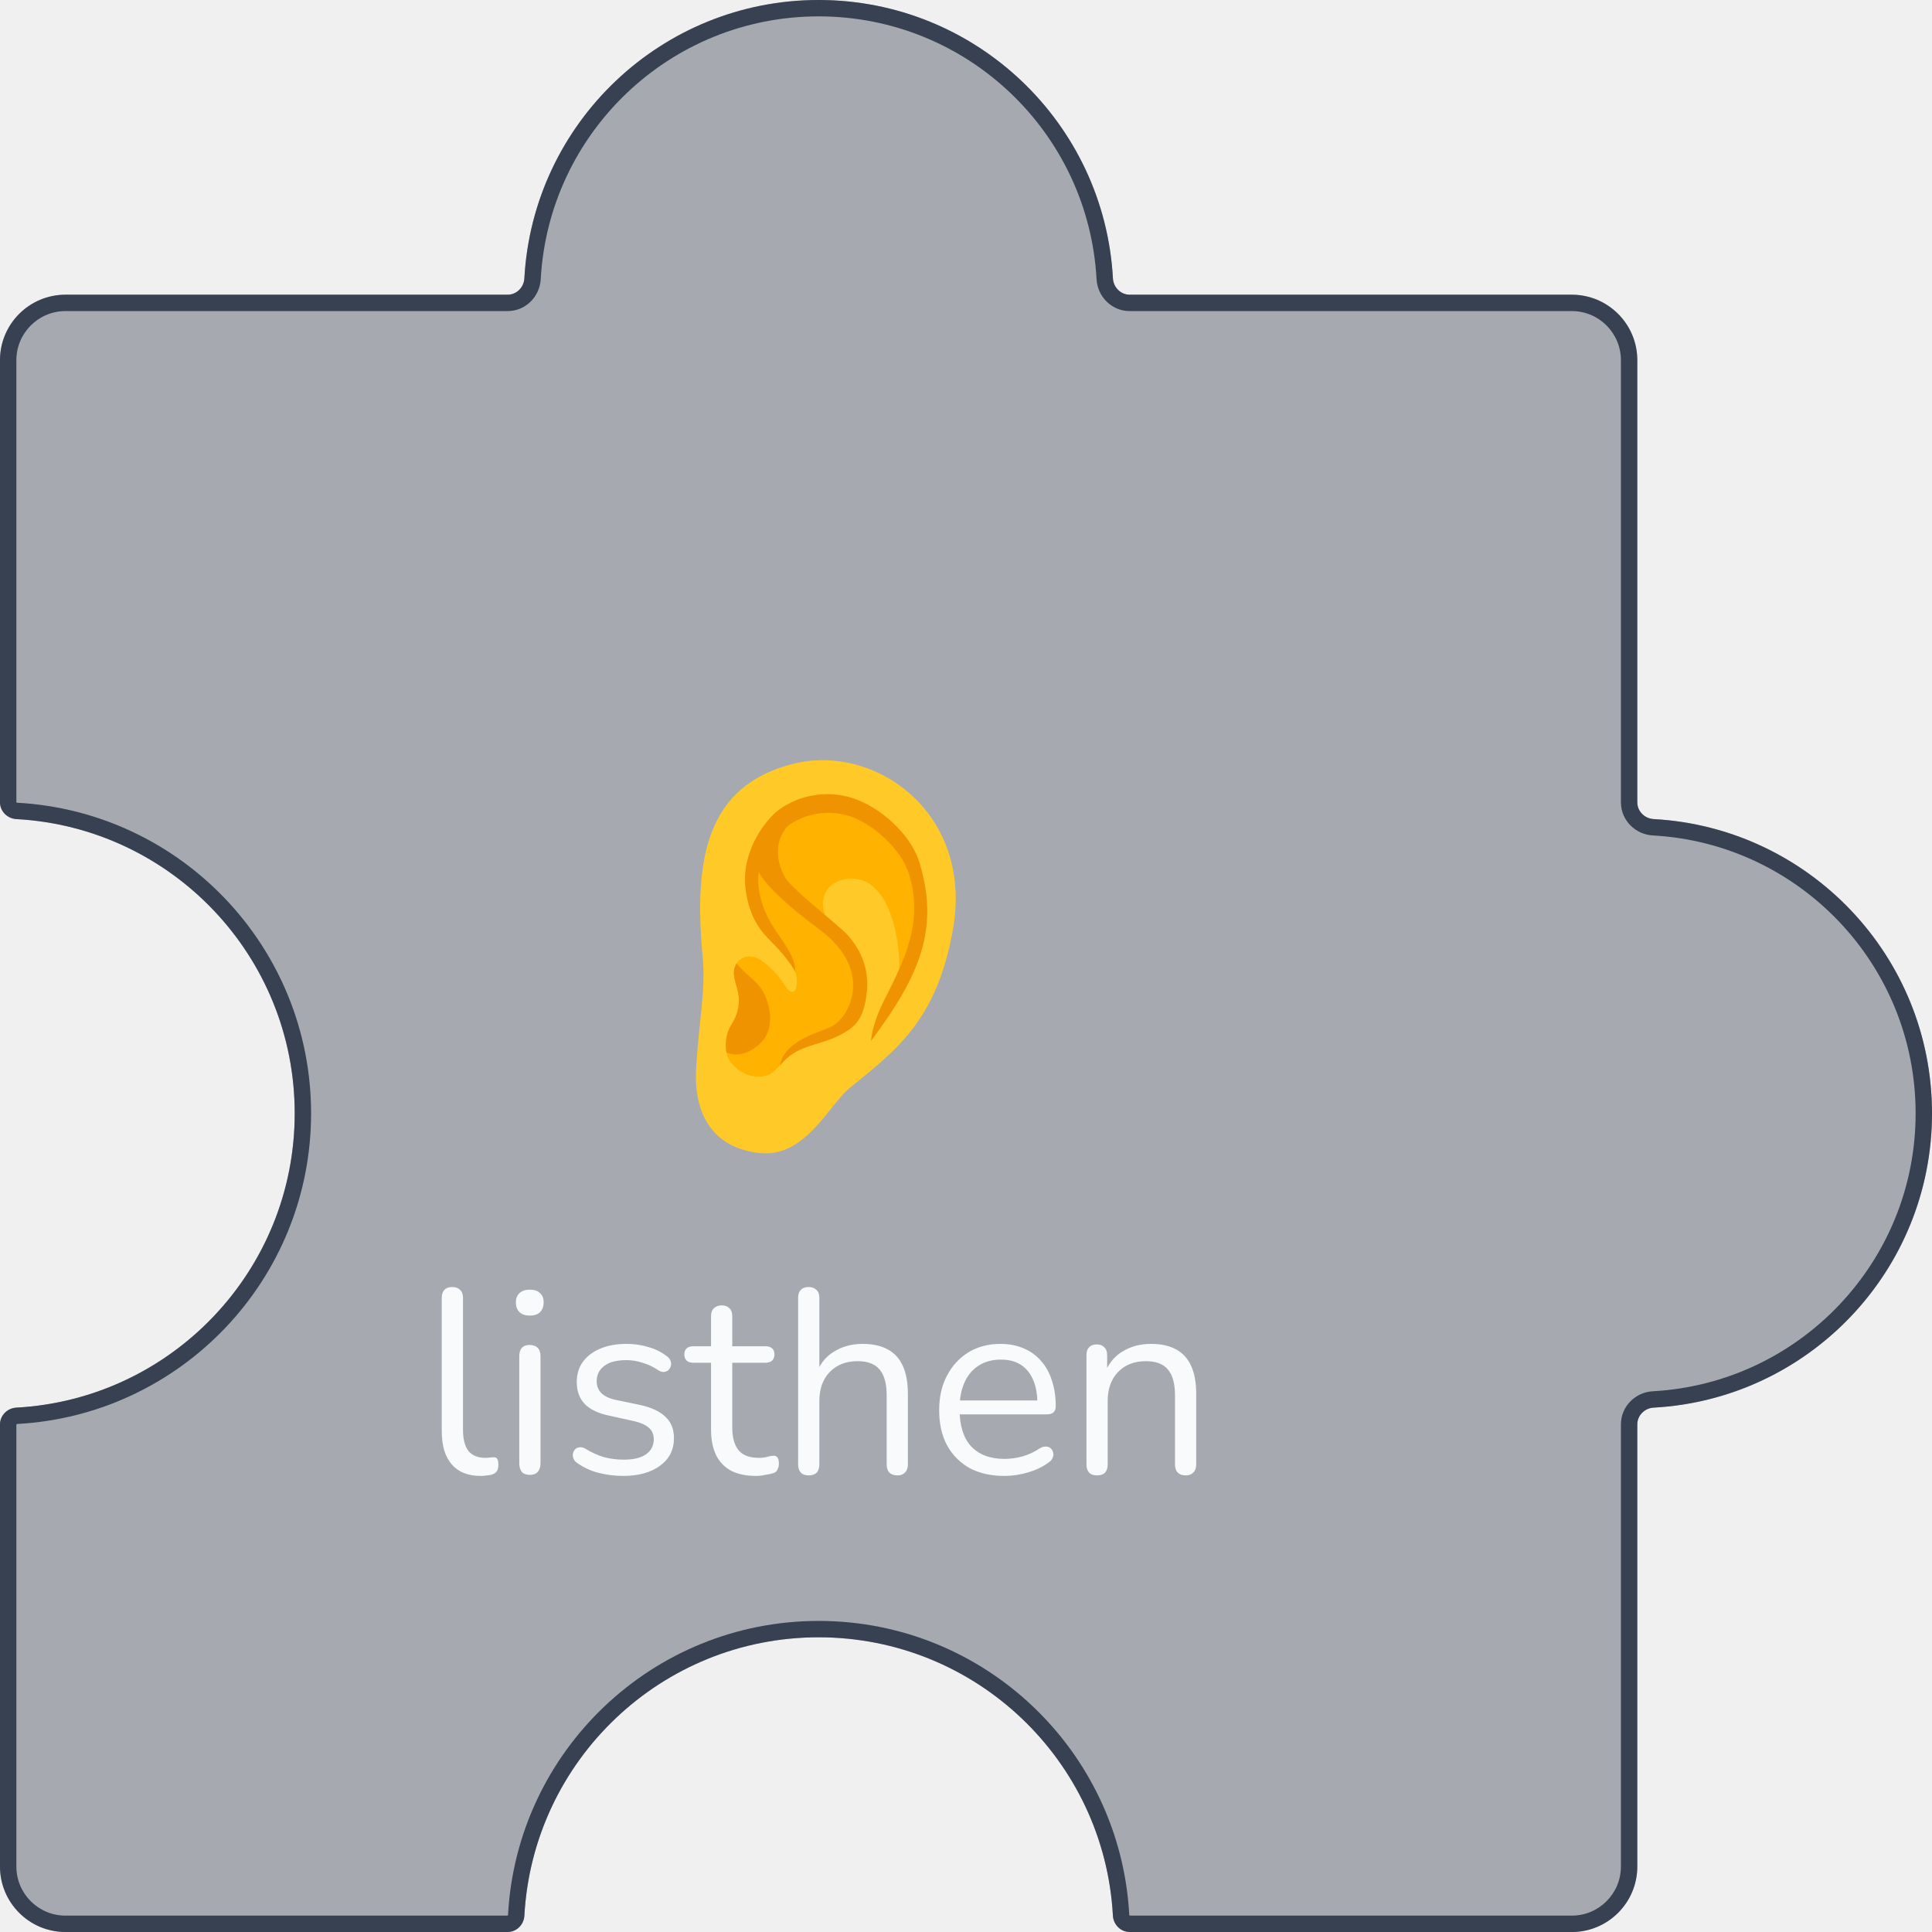
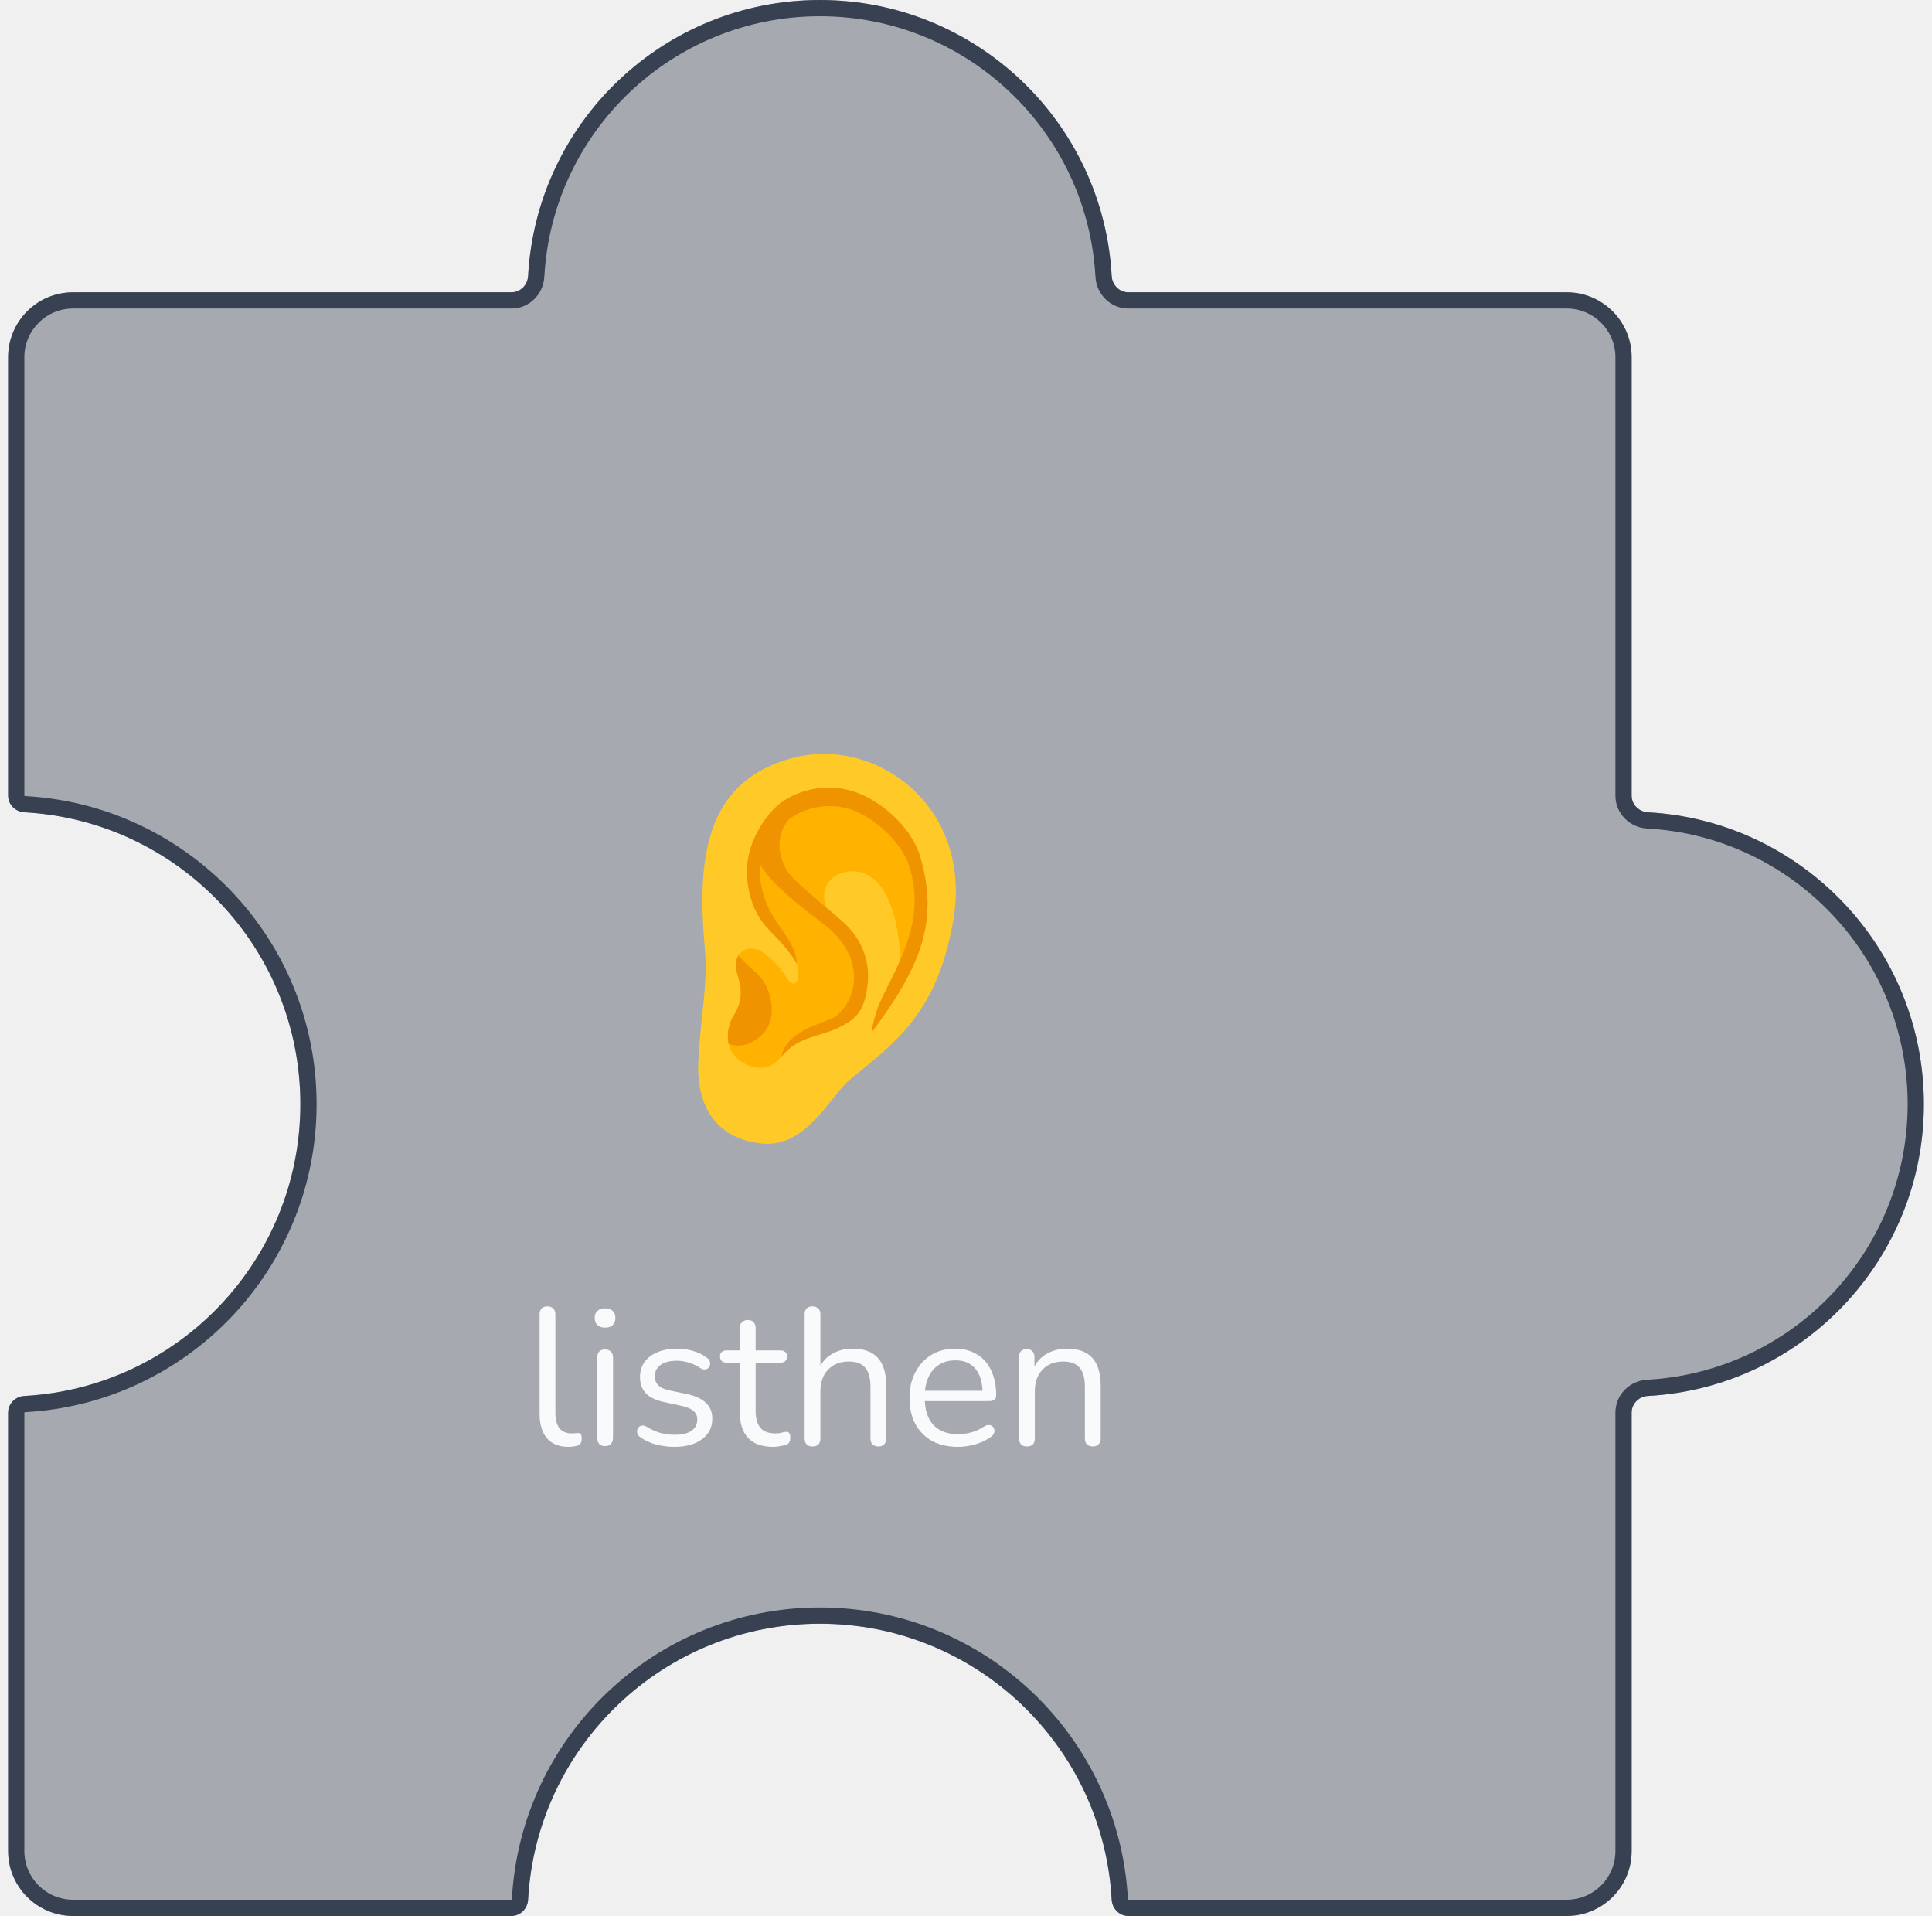
- <svg xmlns="http://www.w3.org/2000/svg" width="118" height="118" viewBox="0 0 118 118" fill="none">
+ <svg xmlns="http://www.w3.org/2000/svg" width="119" height="118" viewBox="0 0 119 118" fill="none">
  <mask id="path-1-inside-1_576_10467" fill="white">
-     <path fill-rule="evenodd" clip-rule="evenodd" d="M69 18C68.448 18 68.003 17.552 67.973 17C67.454 7.524 59.606 0 50 0C40.394 0 32.546 7.524 32.027 17C31.997 17.552 31.552 18 31 18L4 18C1.791 18 0 19.791 0 22L1.83923e-06 49C1.87685e-06 49.552 0.448 49.997 1 50.027C10.476 50.546 18 58.394 18 68C18 77.606 10.476 85.454 1 85.973C0.449 86.003 1.87685e-06 86.448 1.83923e-06 87L0 114C0 116.209 1.791 118 4 118H31C31.552 118 31.997 117.552 32.027 117C32.546 107.524 40.394 100 50 100C59.606 100 67.454 107.524 67.973 117C68.003 117.551 68.448 118 69 118H96C98.209 118 100 116.209 100 114L100 87C100 86.448 100.448 86.003 101 85.973C110.476 85.454 118 77.606 118 68C118 58.394 110.476 50.546 101 50.027C100.449 49.997 100 49.552 100 49L100 22C100 19.791 98.209 18 96 18L69 18Z" />
+     <path fill-rule="evenodd" clip-rule="evenodd" d="M69.5 18C68.948 18 68.503 17.552 68.473 17C67.954 7.524 60.106 0 50.5 0C40.894 0 33.046 7.524 32.527 17C32.497 17.552 32.052 18 31.5 18L4.5 18C2.291 18 0.5 19.791 0.5 22L0.5 49C0.5 49.552 0.948 49.997 1.5 50.027C10.976 50.546 18.5 58.394 18.5 68C18.5 77.606 10.976 85.454 1.5 85.973C0.949 86.003 0.5 86.448 0.5 87L0.5 114C0.5 116.209 2.291 118 4.5 118H31.5C32.052 118 32.497 117.552 32.527 117C33.046 107.524 40.894 100 50.5 100C60.106 100 67.954 107.524 68.473 117C68.503 117.551 68.948 118 69.5 118H96.5C98.709 118 100.5 116.209 100.5 114L100.5 87C100.5 86.448 100.948 86.003 101.5 85.973C110.976 85.454 118.5 77.606 118.5 68C118.5 58.394 110.976 50.546 101.5 50.027C100.949 49.997 100.5 49.552 100.5 49L100.5 22C100.5 19.791 98.709 18 96.5 18L69.5 18Z" />
  </mask>
-   <path fill-rule="evenodd" clip-rule="evenodd" d="M69 18C68.448 18 68.003 17.552 67.973 17C67.454 7.524 59.606 0 50 0C40.394 0 32.546 7.524 32.027 17C31.997 17.552 31.552 18 31 18L4 18C1.791 18 0 19.791 0 22L1.83923e-06 49C1.87685e-06 49.552 0.448 49.997 1 50.027C10.476 50.546 18 58.394 18 68C18 77.606 10.476 85.454 1 85.973C0.449 86.003 1.87685e-06 86.448 1.83923e-06 87L0 114C0 116.209 1.791 118 4 118H31C31.552 118 31.997 117.552 32.027 117C32.546 107.524 40.394 100 50 100C59.606 100 67.454 107.524 67.973 117C68.003 117.551 68.448 118 69 118H96C98.209 118 100 116.209 100 114L100 87C100 86.448 100.448 86.003 101 85.973C110.476 85.454 118 77.606 118 68C118 58.394 110.476 50.546 101 50.027C100.449 49.997 100 49.552 100 49L100 22C100 19.791 98.209 18 96 18L69 18Z" fill="#374151" fill-opacity="0.4" />
-   <path d="M4 18V17V18ZM0 22H-1H0ZM0 114H-1H0ZM96 118V119V118ZM100 114H101H100ZM100 22H101H100ZM96 18V17V18ZM101 50.027L101.055 49.029L101 50.027ZM100 49H99H100ZM100 87H99H100ZM101 85.973L100.945 84.974L101 85.973ZM32.027 117L31.029 116.945L32.027 117ZM1 85.973L0.945 84.974L1 85.973ZM32.027 17L31.029 16.945L32.027 17ZM67.973 117L68.971 116.945L67.973 117ZM69 118V117V118ZM69 18V17V18ZM50 1C59.072 1 66.484 8.106 66.974 17.055L68.971 16.945C68.424 6.942 60.14 -1 50 -1V1ZM33.026 17.055C33.516 8.106 40.928 1 50 1V-1C39.86 -1 31.576 6.942 31.029 16.945L33.026 17.055ZM31 17L4 17V19L31 19V17ZM4 17C1.239 17 -1 19.239 -1 22H1C1 20.343 2.343 19 4 19V17ZM-1 22L-1 49H1L1 22H-1ZM0.945 51.026C9.894 51.516 17 58.928 17 68H19C19 57.86 11.058 49.577 1.055 49.029L0.945 51.026ZM17 68C17 77.072 9.894 84.484 0.945 84.974L1.055 86.971C11.058 86.424 19 78.139 19 68H17ZM-1 87L-1 114H1L1 87H-1ZM-1 114C-1 116.761 1.239 119 4 119L4 117C2.343 117 1 115.657 1 114H-1ZM4 119H31V117H4L4 119ZM33.026 117.055C33.516 108.106 40.928 101 50 101V99C39.86 99 31.576 106.942 31.029 116.945L33.026 117.055ZM50 101C59.072 101 66.484 108.106 66.974 117.055L68.971 116.945C68.424 106.942 60.14 99 50 99V101ZM69 119H96V117H69V119ZM96 119C98.761 119 101 116.761 101 114H99C99 115.657 97.657 117 96 117V119ZM101 114L101 87H99L99 114H101ZM101.055 86.971C111.058 86.424 119 78.139 119 68H117C117 77.072 109.894 84.484 100.945 84.974L101.055 86.971ZM119 68C119 57.86 111.058 49.577 101.055 49.029L100.945 51.026C109.894 51.516 117 58.928 117 68H119ZM101 49L101 22H99L99 49H101ZM101 22C101 19.239 98.761 17 96 17V19C97.657 19 99 20.343 99 22H101ZM96 17L69 17V19L96 19V17ZM101.055 49.029C101.033 49.028 101.016 49.019 101.006 49.008C101.001 49.003 101 49 101 49C101 49 101 49 101 49.001C101 49.001 101 49.001 101 49H99C99 50.118 99.899 50.968 100.945 51.026L101.055 49.029ZM101 87C101 86.999 101 86.999 101 86.999C101 87 101 87 101 87C101 87 101.001 86.997 101.006 86.992C101.016 86.981 101.033 86.972 101.055 86.971L100.945 84.974C99.899 85.031 99 85.882 99 87H101ZM31 119C32.118 119 32.968 118.101 33.026 117.055L31.029 116.945C31.028 116.967 31.019 116.984 31.008 116.994C31.003 116.999 31 117 31 117C31 117 31 117 31.001 117C31.001 117 31.001 117 31 117V119ZM-1 49C-1 50.118 -0.101 50.968 0.945 51.026L1.055 49.029C1.033 49.028 1.016 49.019 1.006 49.008C1.001 49.003 1 49 1 49C1 49 1 49 1 49.001C1 49.001 1 49.001 1 49H-1ZM0.945 84.974C-0.101 85.031 -1 85.882 -1 87H1C1 86.999 1 86.999 1 86.999C1 87 1 87 1 87C1 87 1.001 86.997 1.006 86.992C1.016 86.981 1.033 86.972 1.055 86.971L0.945 84.974ZM31.029 16.945C31.028 16.967 31.019 16.984 31.008 16.994C31.003 16.999 31 17 31 17C31 17 31 17 31.001 17C31.001 17 31.001 17 31 17V19C32.118 19 32.968 18.101 33.026 17.055L31.029 16.945ZM66.974 117.055C67.031 118.101 67.882 119 69 119V117C68.999 117 68.999 117 68.999 117C69 117 69 117 69 117C69 117 68.997 116.999 68.992 116.994C68.981 116.984 68.972 116.967 68.971 116.945L66.974 117.055ZM66.974 17.055C67.031 18.101 67.882 19 69 19V17C68.999 17 68.999 17 68.999 17C69 17 69 17 69 17C69 17 68.997 16.999 68.992 16.994C68.981 16.984 68.972 16.967 68.971 16.945L66.974 17.055Z" fill="#374151" mask="url(#path-1-inside-1_576_10467)" />
-   <path d="M29.35 90.144C28.582 90.144 27.995 89.909 27.59 89.44C27.184 88.971 26.982 88.299 26.982 87.424V79.264C26.982 79.051 27.035 78.891 27.142 78.784C27.248 78.667 27.408 78.608 27.622 78.608C27.824 78.608 27.984 78.667 28.102 78.784C28.219 78.891 28.278 79.051 28.278 79.264V87.328C28.278 87.904 28.39 88.336 28.614 88.624C28.848 88.901 29.19 89.04 29.638 89.04C29.734 89.04 29.819 89.035 29.894 89.024C29.968 89.013 30.043 89.008 30.118 89.008C30.235 88.997 30.315 89.024 30.358 89.088C30.411 89.152 30.438 89.28 30.438 89.472C30.438 89.664 30.395 89.808 30.31 89.904C30.224 90 30.086 90.064 29.894 90.096C29.808 90.107 29.718 90.117 29.622 90.128C29.526 90.139 29.435 90.144 29.35 90.144ZM32.356 90.08C32.143 90.08 31.983 90.021 31.876 89.904C31.769 89.776 31.716 89.6 31.716 89.376V82.832C31.716 82.608 31.769 82.437 31.876 82.32C31.983 82.203 32.143 82.144 32.356 82.144C32.559 82.144 32.719 82.203 32.836 82.32C32.953 82.437 33.012 82.608 33.012 82.832V89.376C33.012 89.6 32.953 89.776 32.836 89.904C32.729 90.021 32.569 90.08 32.356 90.08ZM32.356 80.352C32.089 80.352 31.881 80.283 31.732 80.144C31.583 79.995 31.508 79.797 31.508 79.552C31.508 79.296 31.583 79.104 31.732 78.976C31.881 78.837 32.089 78.768 32.356 78.768C32.633 78.768 32.841 78.837 32.98 78.976C33.129 79.104 33.204 79.296 33.204 79.552C33.204 79.797 33.129 79.995 32.98 80.144C32.841 80.283 32.633 80.352 32.356 80.352ZM38.059 90.144C37.579 90.144 37.093 90.085 36.603 89.968C36.123 89.851 35.675 89.648 35.259 89.36C35.152 89.285 35.077 89.2 35.035 89.104C34.992 88.997 34.976 88.896 34.987 88.8C35.008 88.693 35.051 88.603 35.115 88.528C35.189 88.453 35.275 88.411 35.371 88.4C35.477 88.379 35.595 88.4 35.723 88.464C36.139 88.72 36.539 88.901 36.923 89.008C37.317 89.104 37.707 89.152 38.091 89.152C38.699 89.152 39.157 89.04 39.467 88.816C39.776 88.592 39.931 88.288 39.931 87.904C39.931 87.605 39.829 87.371 39.627 87.2C39.424 87.019 39.104 86.88 38.667 86.784L37.211 86.464C36.539 86.325 36.037 86.085 35.707 85.744C35.387 85.403 35.227 84.96 35.227 84.416C35.227 83.936 35.349 83.525 35.595 83.184C35.851 82.832 36.208 82.56 36.667 82.368C37.125 82.176 37.659 82.08 38.267 82.08C38.736 82.08 39.179 82.144 39.595 82.272C40.021 82.389 40.405 82.581 40.747 82.848C40.853 82.923 40.923 83.013 40.955 83.12C40.997 83.216 41.003 83.317 40.971 83.424C40.949 83.52 40.901 83.605 40.827 83.68C40.752 83.744 40.661 83.781 40.555 83.792C40.448 83.803 40.336 83.771 40.219 83.696C39.899 83.483 39.573 83.328 39.243 83.232C38.912 83.125 38.587 83.072 38.267 83.072C37.669 83.072 37.216 83.189 36.907 83.424C36.597 83.659 36.443 83.968 36.443 84.352C36.443 84.651 36.539 84.896 36.731 85.088C36.923 85.28 37.221 85.419 37.627 85.504L39.083 85.808C39.776 85.957 40.293 86.197 40.635 86.528C40.987 86.848 41.163 87.285 41.163 87.84C41.163 88.544 40.88 89.104 40.315 89.52C39.749 89.936 38.997 90.144 38.059 90.144ZM46.18 90.144C45.572 90.144 45.06 90.037 44.644 89.824C44.238 89.6 43.934 89.28 43.732 88.864C43.529 88.437 43.428 87.92 43.428 87.312V83.232H42.356C42.174 83.232 42.036 83.189 41.94 83.104C41.844 83.008 41.796 82.88 41.796 82.72C41.796 82.56 41.844 82.437 41.94 82.352C42.036 82.267 42.174 82.224 42.356 82.224H43.428V80.384C43.428 80.171 43.486 80.011 43.604 79.904C43.721 79.787 43.881 79.728 44.084 79.728C44.286 79.728 44.441 79.787 44.548 79.904C44.665 80.011 44.724 80.171 44.724 80.384V82.224H46.74C46.921 82.224 47.06 82.267 47.156 82.352C47.252 82.437 47.3 82.56 47.3 82.72C47.3 82.88 47.252 83.008 47.156 83.104C47.06 83.189 46.921 83.232 46.74 83.232H44.724V87.184C44.724 87.792 44.852 88.256 45.108 88.576C45.364 88.885 45.78 89.04 46.356 89.04C46.558 89.04 46.729 89.019 46.868 88.976C47.017 88.933 47.14 88.912 47.236 88.912C47.332 88.901 47.412 88.933 47.476 89.008C47.54 89.083 47.572 89.211 47.572 89.392C47.572 89.52 47.545 89.637 47.492 89.744C47.449 89.851 47.369 89.925 47.252 89.968C47.124 90.011 46.953 90.048 46.74 90.08C46.537 90.123 46.35 90.144 46.18 90.144ZM49.387 90.112C49.174 90.112 49.014 90.053 48.907 89.936C48.801 89.819 48.747 89.653 48.747 89.44V79.264C48.747 79.051 48.801 78.891 48.907 78.784C49.014 78.667 49.174 78.608 49.387 78.608C49.59 78.608 49.75 78.667 49.867 78.784C49.985 78.891 50.043 79.051 50.043 79.264V83.952H49.835C50.059 83.333 50.422 82.869 50.923 82.56C51.435 82.24 52.022 82.08 52.683 82.08C53.302 82.08 53.814 82.192 54.219 82.416C54.635 82.64 54.945 82.981 55.147 83.44C55.35 83.888 55.451 84.459 55.451 85.152V89.44C55.451 89.653 55.393 89.819 55.275 89.936C55.169 90.053 55.014 90.112 54.811 90.112C54.598 90.112 54.433 90.053 54.315 89.936C54.209 89.819 54.155 89.653 54.155 89.44V85.232C54.155 84.507 54.011 83.979 53.723 83.648C53.446 83.307 52.998 83.136 52.379 83.136C51.665 83.136 51.094 83.36 50.667 83.808C50.251 84.245 50.043 84.832 50.043 85.568V89.44C50.043 89.888 49.825 90.112 49.387 90.112ZM61.345 90.144C60.524 90.144 59.814 89.984 59.217 89.664C58.63 89.333 58.172 88.869 57.841 88.272C57.521 87.675 57.361 86.96 57.361 86.128C57.361 85.317 57.521 84.613 57.841 84.016C58.161 83.408 58.598 82.933 59.153 82.592C59.718 82.251 60.369 82.08 61.105 82.08C61.628 82.08 62.097 82.171 62.513 82.352C62.929 82.523 63.281 82.773 63.569 83.104C63.868 83.435 64.092 83.835 64.241 84.304C64.401 84.773 64.481 85.301 64.481 85.888C64.481 86.059 64.433 86.187 64.337 86.272C64.241 86.347 64.102 86.384 63.921 86.384H58.353V85.536H63.617L63.361 85.744C63.361 85.168 63.276 84.683 63.105 84.288C62.934 83.883 62.684 83.573 62.353 83.36C62.033 83.147 61.628 83.04 61.137 83.04C60.593 83.04 60.129 83.168 59.745 83.424C59.372 83.669 59.089 84.016 58.897 84.464C58.705 84.901 58.609 85.413 58.609 86V86.096C58.609 87.077 58.844 87.824 59.313 88.336C59.793 88.848 60.47 89.104 61.345 89.104C61.708 89.104 62.065 89.056 62.417 88.96C62.78 88.864 63.132 88.704 63.473 88.48C63.622 88.384 63.756 88.341 63.873 88.352C64.001 88.352 64.102 88.389 64.177 88.464C64.252 88.528 64.3 88.613 64.321 88.72C64.353 88.816 64.342 88.923 64.289 89.04C64.246 89.157 64.156 89.259 64.017 89.344C63.665 89.6 63.249 89.797 62.769 89.936C62.289 90.075 61.814 90.144 61.345 90.144ZM66.997 90.112C66.783 90.112 66.623 90.053 66.517 89.936C66.41 89.819 66.357 89.653 66.357 89.44V82.768C66.357 82.555 66.41 82.395 66.517 82.288C66.623 82.171 66.778 82.112 66.981 82.112C67.183 82.112 67.338 82.171 67.445 82.288C67.562 82.395 67.621 82.555 67.621 82.768V84.144L67.445 83.952C67.669 83.333 68.031 82.869 68.533 82.56C69.045 82.24 69.631 82.08 70.293 82.08C70.911 82.08 71.423 82.192 71.829 82.416C72.245 82.64 72.554 82.981 72.757 83.44C72.959 83.888 73.061 84.459 73.061 85.152V89.44C73.061 89.653 73.002 89.819 72.885 89.936C72.778 90.053 72.623 90.112 72.421 90.112C72.207 90.112 72.042 90.053 71.925 89.936C71.818 89.819 71.765 89.653 71.765 89.44V85.232C71.765 84.507 71.621 83.979 71.333 83.648C71.055 83.307 70.607 83.136 69.989 83.136C69.274 83.136 68.703 83.36 68.277 83.808C67.861 84.245 67.653 84.832 67.653 85.568V89.44C67.653 89.888 67.434 90.112 66.997 90.112Z" fill="#F9FAFB" />
-   <path d="M48.381 46.667C53.419 45.354 59.461 49.633 58.205 56.753C57.199 62.452 54.605 64.221 51.877 66.466C50.615 67.505 49.173 70.738 46.38 70.423C43.024 70.047 42.412 67.328 42.512 65.396C42.672 62.342 43.118 60.579 42.915 58.403C42.352 52.374 43.19 48.018 48.381 46.667Z" fill="#FFCA28" />
-   <path d="M52.391 61.1C51.929 62.968 50.641 63.088 49.401 63.694C48.443 64.162 48.103 64.534 47.386 65.328C46.763 66.017 45.338 65.921 44.553 64.762C44.284 64.366 44.194 63.351 44.663 62.602C45.695 60.949 44.678 60.063 44.84 59.232C45.015 58.343 45.89 58.256 46.428 58.615C47.259 59.166 47.721 59.84 48.003 60.284C48.243 60.66 48.663 60.796 48.668 59.956C48.677 57.906 44.912 55.25 46.408 51.759C47.526 49.149 49.934 48.397 52.45 49.545C54.928 50.676 56.703 53.05 56.504 55.887C56.407 57.237 55.81 58.547 54.852 59.503C55.057 59.297 54.928 54.843 52.874 53.85C51.951 53.406 50.634 53.756 50.328 54.727C50.138 55.333 50.365 55.998 50.707 56.534C51.048 57.07 51.501 57.53 51.829 58.077C52.432 59.081 52.621 60.163 52.391 61.1Z" fill="#FFB300" />
-   <path d="M44.988 58.84C44.921 58.947 44.868 59.076 44.837 59.232C44.676 60.061 45.691 60.947 44.66 62.602C44.328 63.136 44.28 63.801 44.374 64.285C44.886 64.484 45.592 64.499 46.423 63.74C46.953 63.259 47.121 62.469 47.01 61.78C46.721 60.013 45.844 59.894 44.988 58.84Z" fill="#F09300" />
-   <path d="M53.203 63.572C56.14 59.63 57.392 56.782 56.167 52.713C55.626 50.915 53.717 49.257 52.034 48.732C50.525 48.259 48.814 48.539 47.57 49.46C46.791 50.035 45.268 51.96 45.531 54.237C45.741 56.073 46.511 56.928 47.145 57.556C48.213 58.615 48.58 59.378 48.58 59.378C48.539 58.899 48.554 58.564 47.767 57.407C47.301 56.722 46.511 55.725 46.329 54.146C46.294 53.837 46.303 53.548 46.34 53.271C46.758 54.028 47.902 55.178 50.059 56.777C53.445 59.286 51.877 62.252 50.685 62.747C49.818 63.106 48.922 63.355 48.224 64.018C47.924 64.302 47.692 64.674 47.64 65.083C48.631 63.808 49.941 63.9 51.232 63.254C52.338 62.701 52.763 62.174 52.944 60.577C53.091 59.288 52.634 58.048 51.759 57.099C51.17 56.462 48.414 54.345 47.985 53.638C47.473 52.794 47.193 51.499 48.112 50.447C49.156 49.674 50.591 49.443 51.859 49.838C53.286 50.285 55.055 51.86 55.521 53.4C56.37 56.219 55.377 58.394 54.014 61.069C53.209 62.659 53.203 63.572 53.203 63.572Z" fill="#F09300" />
+   <path fill-rule="evenodd" clip-rule="evenodd" d="M69.5 18C68.948 18 68.503 17.552 68.473 17C67.954 7.524 60.106 0 50.5 0C40.894 0 33.046 7.524 32.527 17C32.497 17.552 32.052 18 31.5 18L4.5 18C2.291 18 0.5 19.791 0.5 22L0.5 49C0.5 49.552 0.948 49.997 1.5 50.027C10.976 50.546 18.5 58.394 18.5 68C18.5 77.606 10.976 85.454 1.5 85.973C0.949 86.003 0.5 86.448 0.5 87L0.5 114C0.5 116.209 2.291 118 4.5 118H31.5C32.052 118 32.497 117.552 32.527 117C33.046 107.524 40.894 100 50.5 100C60.106 100 67.954 107.524 68.473 117C68.503 117.551 68.948 118 69.5 118H96.5C98.709 118 100.5 116.209 100.5 114L100.5 87C100.5 86.448 100.948 86.003 101.5 85.973C110.976 85.454 118.5 77.606 118.5 68C118.5 58.394 110.976 50.546 101.5 50.027C100.949 49.997 100.5 49.552 100.5 49L100.5 22C100.5 19.791 98.709 18 96.5 18L69.5 18Z" fill="#374151" fill-opacity="0.4" />
+   <path d="M4.5 18V17V18ZM0.5 22H-0.5H0.5ZM0.5 114H-0.5H0.5ZM96.5 118V119V118ZM100.5 114H101.5H100.5ZM100.5 22H101.5H100.5ZM96.5 18V17V18ZM101.5 50.027L101.555 49.029L101.5 50.027ZM100.5 49H99.5H100.5ZM100.5 87H99.5H100.5ZM101.5 85.973L101.445 84.974L101.5 85.973ZM32.527 117L31.529 116.945L32.527 117ZM1.5 85.973L1.445 84.974L1.5 85.973ZM32.527 17L31.529 16.945L32.527 17ZM68.473 117L69.471 116.945L68.473 117ZM69.5 118V117V118ZM69.5 18V17V18ZM50.5 1C59.572 1 66.984 8.106 67.474 17.055L69.471 16.945C68.924 6.942 60.64 -1 50.5 -1V1ZM33.526 17.055C34.016 8.106 41.428 1 50.5 1V-1C40.36 -1 32.077 6.942 31.529 16.945L33.526 17.055ZM31.5 17L4.5 17V19L31.5 19V17ZM4.5 17C1.739 17 -0.5 19.239 -0.5 22H1.5C1.5 20.343 2.843 19 4.5 19V17ZM-0.5 22L-0.5 49H1.5L1.5 22H-0.5ZM1.445 51.026C10.394 51.516 17.5 58.928 17.5 68H19.5C19.5 57.86 11.558 49.577 1.555 49.029L1.445 51.026ZM17.5 68C17.5 77.072 10.394 84.484 1.445 84.974L1.555 86.971C11.558 86.424 19.5 78.139 19.5 68H17.5ZM-0.5 87L-0.5 114H1.5L1.5 87H-0.5ZM-0.5 114C-0.5 116.761 1.739 119 4.5 119L4.5 117C2.843 117 1.5 115.657 1.5 114H-0.5ZM4.5 119H31.5V117H4.5L4.5 119ZM33.526 117.055C34.016 108.106 41.428 101 50.5 101V99C40.36 99 32.077 106.942 31.529 116.945L33.526 117.055ZM50.5 101C59.572 101 66.984 108.106 67.474 117.055L69.471 116.945C68.924 106.942 60.64 99 50.5 99V101ZM69.5 119H96.5V117H69.5V119ZM96.5 119C99.261 119 101.5 116.761 101.5 114H99.5C99.5 115.657 98.157 117 96.5 117V119ZM101.5 114L101.5 87H99.5L99.5 114H101.5ZM101.555 86.971C111.558 86.424 119.5 78.139 119.5 68H117.5C117.5 77.072 110.394 84.484 101.445 84.974L101.555 86.971ZM119.5 68C119.5 57.86 111.558 49.577 101.555 49.029L101.445 51.026C110.394 51.516 117.5 58.928 117.5 68H119.5ZM101.5 49L101.5 22H99.5L99.5 49H101.5ZM101.5 22C101.5 19.239 99.261 17 96.5 17V19C98.157 19 99.5 20.343 99.5 22H101.5ZM96.5 17L69.5 17V19L96.5 19V17ZM101.555 49.029C101.533 49.028 101.516 49.019 101.506 49.008C101.501 49.003 101.5 49 101.5 49C101.5 49 101.5 49 101.5 49.001C101.5 49.001 101.5 49.001 101.5 49H99.5C99.5 50.118 100.399 50.968 101.445 51.026L101.555 49.029ZM101.5 87C101.5 86.999 101.5 86.999 101.5 86.999C101.5 87 101.5 87 101.5 87C101.5 87 101.501 86.997 101.506 86.992C101.516 86.981 101.533 86.972 101.555 86.971L101.445 84.974C100.399 85.031 99.5 85.882 99.5 87H101.5ZM31.5 119C32.618 119 33.468 118.101 33.526 117.055L31.529 116.945C31.528 116.967 31.519 116.984 31.508 116.994C31.503 116.999 31.5 117 31.5 117C31.5 117 31.5 117 31.501 117C31.501 117 31.501 117 31.5 117V119ZM-0.5 49C-0.5 50.118 0.399 50.968 1.445 51.026L1.555 49.029C1.533 49.028 1.516 49.019 1.506 49.008C1.501 49.003 1.5 49 1.5 49C1.5 49 1.5 49 1.5 49.001C1.5 49.001 1.5 49.001 1.5 49H-0.5ZM1.445 84.974C0.399 85.031 -0.5 85.882 -0.5 87H1.5C1.5 86.999 1.5 86.999 1.5 86.999C1.5 87 1.5 87 1.5 87C1.5 87 1.501 86.997 1.506 86.992C1.516 86.981 1.533 86.972 1.555 86.971L1.445 84.974ZM31.529 16.945C31.528 16.967 31.519 16.984 31.508 16.994C31.503 16.999 31.5 17 31.5 17C31.5 17 31.5 17 31.501 17C31.501 17 31.501 17 31.5 17V19C32.618 19 33.468 18.101 33.526 17.055L31.529 16.945ZM67.474 117.055C67.531 118.101 68.382 119 69.5 119V117C69.499 117 69.499 117 69.499 117C69.5 117 69.5 117 69.5 117C69.5 117 69.497 116.999 69.492 116.994C69.481 116.984 69.472 116.967 69.471 116.945L67.474 117.055ZM67.474 17.055C67.531 18.101 68.382 19 69.5 19V17C69.499 17 69.499 17 69.499 17C69.5 17 69.5 17 69.5 17C69.5 17 69.497 16.999 69.492 16.994C69.481 16.984 69.472 16.967 69.471 16.945L67.474 17.055Z" fill="#374151" mask="url(#path-1-inside-1_576_10467)" />
+   <path d="M35.012 89.108C34.436 89.108 33.996 88.932 33.692 88.58C33.388 88.228 33.236 87.724 33.236 87.068V80.948C33.236 80.788 33.276 80.668 33.356 80.588C33.436 80.5 33.556 80.456 33.716 80.456C33.868 80.456 33.988 80.5 34.076 80.588C34.164 80.668 34.208 80.788 34.208 80.948V86.996C34.208 87.428 34.292 87.752 34.46 87.968C34.636 88.176 34.892 88.28 35.228 88.28C35.3 88.28 35.364 88.276 35.42 88.268C35.476 88.26 35.532 88.256 35.588 88.256C35.676 88.248 35.736 88.268 35.768 88.316C35.808 88.364 35.828 88.46 35.828 88.604C35.828 88.748 35.796 88.856 35.732 88.928C35.668 89 35.564 89.048 35.42 89.072C35.356 89.08 35.288 89.088 35.216 89.096C35.144 89.104 35.076 89.108 35.012 89.108ZM37.267 89.06C37.107 89.06 36.987 89.016 36.907 88.928C36.827 88.832 36.787 88.7 36.787 88.532V83.624C36.787 83.456 36.827 83.328 36.907 83.24C36.987 83.152 37.107 83.108 37.267 83.108C37.419 83.108 37.539 83.152 37.627 83.24C37.715 83.328 37.759 83.456 37.759 83.624V88.532C37.759 88.7 37.715 88.832 37.627 88.928C37.547 89.016 37.427 89.06 37.267 89.06ZM37.267 81.764C37.067 81.764 36.911 81.712 36.799 81.608C36.687 81.496 36.631 81.348 36.631 81.164C36.631 80.972 36.687 80.828 36.799 80.732C36.911 80.628 37.067 80.576 37.267 80.576C37.475 80.576 37.631 80.628 37.735 80.732C37.847 80.828 37.903 80.972 37.903 81.164C37.903 81.348 37.847 81.496 37.735 81.608C37.631 81.712 37.475 81.764 37.267 81.764ZM41.544 89.108C41.184 89.108 40.82 89.064 40.452 88.976C40.092 88.888 39.756 88.736 39.444 88.52C39.364 88.464 39.308 88.4 39.276 88.328C39.244 88.248 39.232 88.172 39.24 88.1C39.256 88.02 39.288 87.952 39.336 87.896C39.392 87.84 39.456 87.808 39.528 87.8C39.608 87.784 39.696 87.8 39.792 87.848C40.104 88.04 40.404 88.176 40.692 88.256C40.988 88.328 41.28 88.364 41.568 88.364C42.024 88.364 42.368 88.28 42.6 88.112C42.832 87.944 42.948 87.716 42.948 87.428C42.948 87.204 42.872 87.028 42.72 86.9C42.568 86.764 42.328 86.66 42 86.588L40.908 86.348C40.404 86.244 40.028 86.064 39.78 85.808C39.54 85.552 39.42 85.22 39.42 84.812C39.42 84.452 39.512 84.144 39.696 83.888C39.888 83.624 40.156 83.42 40.5 83.276C40.844 83.132 41.244 83.06 41.7 83.06C42.052 83.06 42.384 83.108 42.696 83.204C43.016 83.292 43.304 83.436 43.56 83.636C43.64 83.692 43.692 83.76 43.716 83.84C43.748 83.912 43.752 83.988 43.728 84.068C43.712 84.14 43.676 84.204 43.62 84.26C43.564 84.308 43.496 84.336 43.416 84.344C43.336 84.352 43.252 84.328 43.164 84.272C42.924 84.112 42.68 83.996 42.432 83.924C42.184 83.844 41.94 83.804 41.7 83.804C41.252 83.804 40.912 83.892 40.68 84.068C40.448 84.244 40.332 84.476 40.332 84.764C40.332 84.988 40.404 85.172 40.548 85.316C40.692 85.46 40.916 85.564 41.22 85.628L42.312 85.856C42.832 85.968 43.22 86.148 43.476 86.396C43.74 86.636 43.872 86.964 43.872 87.38C43.872 87.908 43.66 88.328 43.236 88.64C42.812 88.952 42.248 89.108 41.544 89.108ZM47.635 89.108C47.179 89.108 46.795 89.028 46.483 88.868C46.179 88.7 45.951 88.46 45.799 88.148C45.647 87.828 45.571 87.44 45.571 86.984V83.924H44.767C44.631 83.924 44.527 83.892 44.455 83.828C44.383 83.756 44.347 83.66 44.347 83.54C44.347 83.42 44.383 83.328 44.455 83.264C44.527 83.2 44.631 83.168 44.767 83.168H45.571V81.788C45.571 81.628 45.615 81.508 45.703 81.428C45.791 81.34 45.911 81.296 46.063 81.296C46.215 81.296 46.331 81.34 46.411 81.428C46.499 81.508 46.543 81.628 46.543 81.788V83.168H48.055C48.191 83.168 48.295 83.2 48.367 83.264C48.439 83.328 48.475 83.42 48.475 83.54C48.475 83.66 48.439 83.756 48.367 83.828C48.295 83.892 48.191 83.924 48.055 83.924H46.543V86.888C46.543 87.344 46.639 87.692 46.831 87.932C47.023 88.164 47.335 88.28 47.767 88.28C47.919 88.28 48.047 88.264 48.151 88.232C48.263 88.2 48.355 88.184 48.427 88.184C48.499 88.176 48.559 88.2 48.607 88.256C48.655 88.312 48.679 88.408 48.679 88.544C48.679 88.64 48.659 88.728 48.619 88.808C48.587 88.888 48.527 88.944 48.439 88.976C48.343 89.008 48.215 89.036 48.055 89.06C47.903 89.092 47.763 89.108 47.635 89.108ZM50.04 89.084C49.88 89.084 49.76 89.04 49.68 88.952C49.6 88.864 49.56 88.74 49.56 88.58V80.948C49.56 80.788 49.6 80.668 49.68 80.588C49.76 80.5 49.88 80.456 50.04 80.456C50.192 80.456 50.312 80.5 50.4 80.588C50.488 80.668 50.532 80.788 50.532 80.948V84.464H50.376C50.544 84 50.816 83.652 51.192 83.42C51.576 83.18 52.016 83.06 52.512 83.06C52.976 83.06 53.36 83.144 53.664 83.312C53.976 83.48 54.208 83.736 54.36 84.08C54.512 84.416 54.588 84.844 54.588 85.364V88.58C54.588 88.74 54.544 88.864 54.456 88.952C54.376 89.04 54.26 89.084 54.108 89.084C53.948 89.084 53.824 89.04 53.736 88.952C53.656 88.864 53.616 88.74 53.616 88.58V85.424C53.616 84.88 53.508 84.484 53.292 84.236C53.084 83.98 52.748 83.852 52.284 83.852C51.748 83.852 51.32 84.02 51 84.356C50.688 84.684 50.532 85.124 50.532 85.676V88.58C50.532 88.916 50.368 89.084 50.04 89.084ZM59.009 89.108C58.393 89.108 57.861 88.988 57.413 88.748C56.973 88.5 56.629 88.152 56.381 87.704C56.141 87.256 56.021 86.72 56.021 86.096C56.021 85.488 56.141 84.96 56.381 84.512C56.621 84.056 56.949 83.7 57.365 83.444C57.789 83.188 58.277 83.06 58.829 83.06C59.221 83.06 59.573 83.128 59.885 83.264C60.197 83.392 60.461 83.58 60.677 83.828C60.901 84.076 61.069 84.376 61.181 84.728C61.301 85.08 61.361 85.476 61.361 85.916C61.361 86.044 61.325 86.14 61.253 86.204C61.181 86.26 61.077 86.288 60.941 86.288H56.765V85.652H60.713L60.521 85.808C60.521 85.376 60.457 85.012 60.329 84.716C60.201 84.412 60.013 84.18 59.765 84.02C59.525 83.86 59.221 83.78 58.853 83.78C58.445 83.78 58.097 83.876 57.809 84.068C57.529 84.252 57.317 84.512 57.173 84.848C57.029 85.176 56.957 85.56 56.957 86V86.072C56.957 86.808 57.133 87.368 57.485 87.752C57.845 88.136 58.353 88.328 59.009 88.328C59.281 88.328 59.549 88.292 59.813 88.22C60.085 88.148 60.349 88.028 60.605 87.86C60.717 87.788 60.817 87.756 60.905 87.764C61.001 87.764 61.077 87.792 61.133 87.848C61.189 87.896 61.225 87.96 61.241 88.04C61.265 88.112 61.257 88.192 61.217 88.28C61.185 88.368 61.117 88.444 61.013 88.508C60.749 88.7 60.437 88.848 60.077 88.952C59.717 89.056 59.361 89.108 59.009 89.108ZM63.248 89.084C63.087 89.084 62.968 89.04 62.888 88.952C62.807 88.864 62.767 88.74 62.767 88.58V83.576C62.767 83.416 62.807 83.296 62.888 83.216C62.968 83.128 63.084 83.084 63.236 83.084C63.388 83.084 63.504 83.128 63.584 83.216C63.672 83.296 63.715 83.416 63.715 83.576V84.608L63.584 84.464C63.752 84 64.023 83.652 64.4 83.42C64.784 83.18 65.224 83.06 65.719 83.06C66.183 83.06 66.567 83.144 66.871 83.312C67.183 83.48 67.415 83.736 67.567 84.08C67.719 84.416 67.796 84.844 67.796 85.364V88.58C67.796 88.74 67.751 88.864 67.663 88.952C67.584 89.04 67.468 89.084 67.316 89.084C67.156 89.084 67.031 89.04 66.944 88.952C66.864 88.864 66.823 88.74 66.823 88.58V85.424C66.823 84.88 66.716 84.484 66.499 84.236C66.291 83.98 65.956 83.852 65.492 83.852C64.956 83.852 64.528 84.02 64.207 84.356C63.895 84.684 63.739 85.124 63.739 85.676V88.58C63.739 88.916 63.575 89.084 63.248 89.084Z" fill="#F9FAFB" />
+   <path d="M48.881 46.667C53.919 45.354 59.961 49.633 58.705 56.753C57.699 62.452 55.105 64.221 52.377 66.466C51.115 67.505 49.673 70.738 46.88 70.423C43.524 70.047 42.912 67.328 43.012 65.396C43.172 62.342 43.618 60.579 43.415 58.403C42.852 52.374 43.69 48.018 48.881 46.667Z" fill="#FFCA28" />
+   <path d="M52.891 61.1C52.429 62.968 51.141 63.088 49.901 63.694C48.943 64.162 48.603 64.534 47.886 65.328C47.263 66.017 45.838 65.921 45.053 64.762C44.784 64.366 44.694 63.351 45.163 62.602C46.195 60.949 45.178 60.063 45.34 59.232C45.515 58.343 46.39 58.256 46.928 58.615C47.759 59.166 48.221 59.84 48.503 60.284C48.743 60.66 49.163 60.796 49.168 59.956C49.177 57.906 45.412 55.25 46.908 51.759C48.026 49.149 50.434 48.397 52.95 49.545C55.428 50.676 57.203 53.05 57.004 55.887C56.907 57.237 56.31 58.547 55.352 59.503C55.557 59.297 55.428 54.843 53.374 53.85C52.451 53.406 51.134 53.756 50.828 54.727C50.638 55.333 50.865 55.998 51.207 56.534C51.548 57.07 52.001 57.53 52.329 58.077C52.932 59.081 53.121 60.163 52.891 61.1Z" fill="#FFB300" />
+   <path d="M45.488 58.84C45.421 58.947 45.368 59.076 45.337 59.232C45.176 60.061 46.191 60.947 45.16 62.602C44.828 63.136 44.78 63.801 44.874 64.285C45.386 64.484 46.092 64.499 46.923 63.74C47.453 63.259 47.621 62.469 47.51 61.78C47.221 60.013 46.344 59.894 45.488 58.84Z" fill="#F09300" />
+   <path d="M53.703 63.572C56.64 59.63 57.892 56.782 56.667 52.713C56.126 50.915 54.217 49.257 52.534 48.732C51.025 48.259 49.314 48.539 48.07 49.46C47.291 50.035 45.768 51.96 46.031 54.237C46.241 56.073 47.011 56.928 47.645 57.556C48.713 58.615 49.08 59.378 49.08 59.378C49.039 58.899 49.054 58.564 48.267 57.407C47.801 56.722 47.011 55.725 46.829 54.146C46.794 53.837 46.803 53.548 46.84 53.271C47.258 54.028 48.402 55.178 50.559 56.777C53.945 59.286 52.377 62.252 51.185 62.747C50.318 63.106 49.422 63.355 48.724 64.018C48.424 64.302 48.192 64.674 48.14 65.083C49.131 63.808 50.441 63.9 51.732 63.254C52.838 62.701 53.263 62.174 53.444 60.577C53.591 59.288 53.134 58.048 52.259 57.099C51.67 56.462 48.914 54.345 48.485 53.638C47.973 52.794 47.693 51.499 48.612 50.447C49.656 49.674 51.091 49.443 52.359 49.838C53.786 50.285 55.555 51.86 56.021 53.4C56.87 56.219 55.877 58.394 54.514 61.069C53.709 62.659 53.703 63.572 53.703 63.572Z" fill="#F09300" />
</svg>
